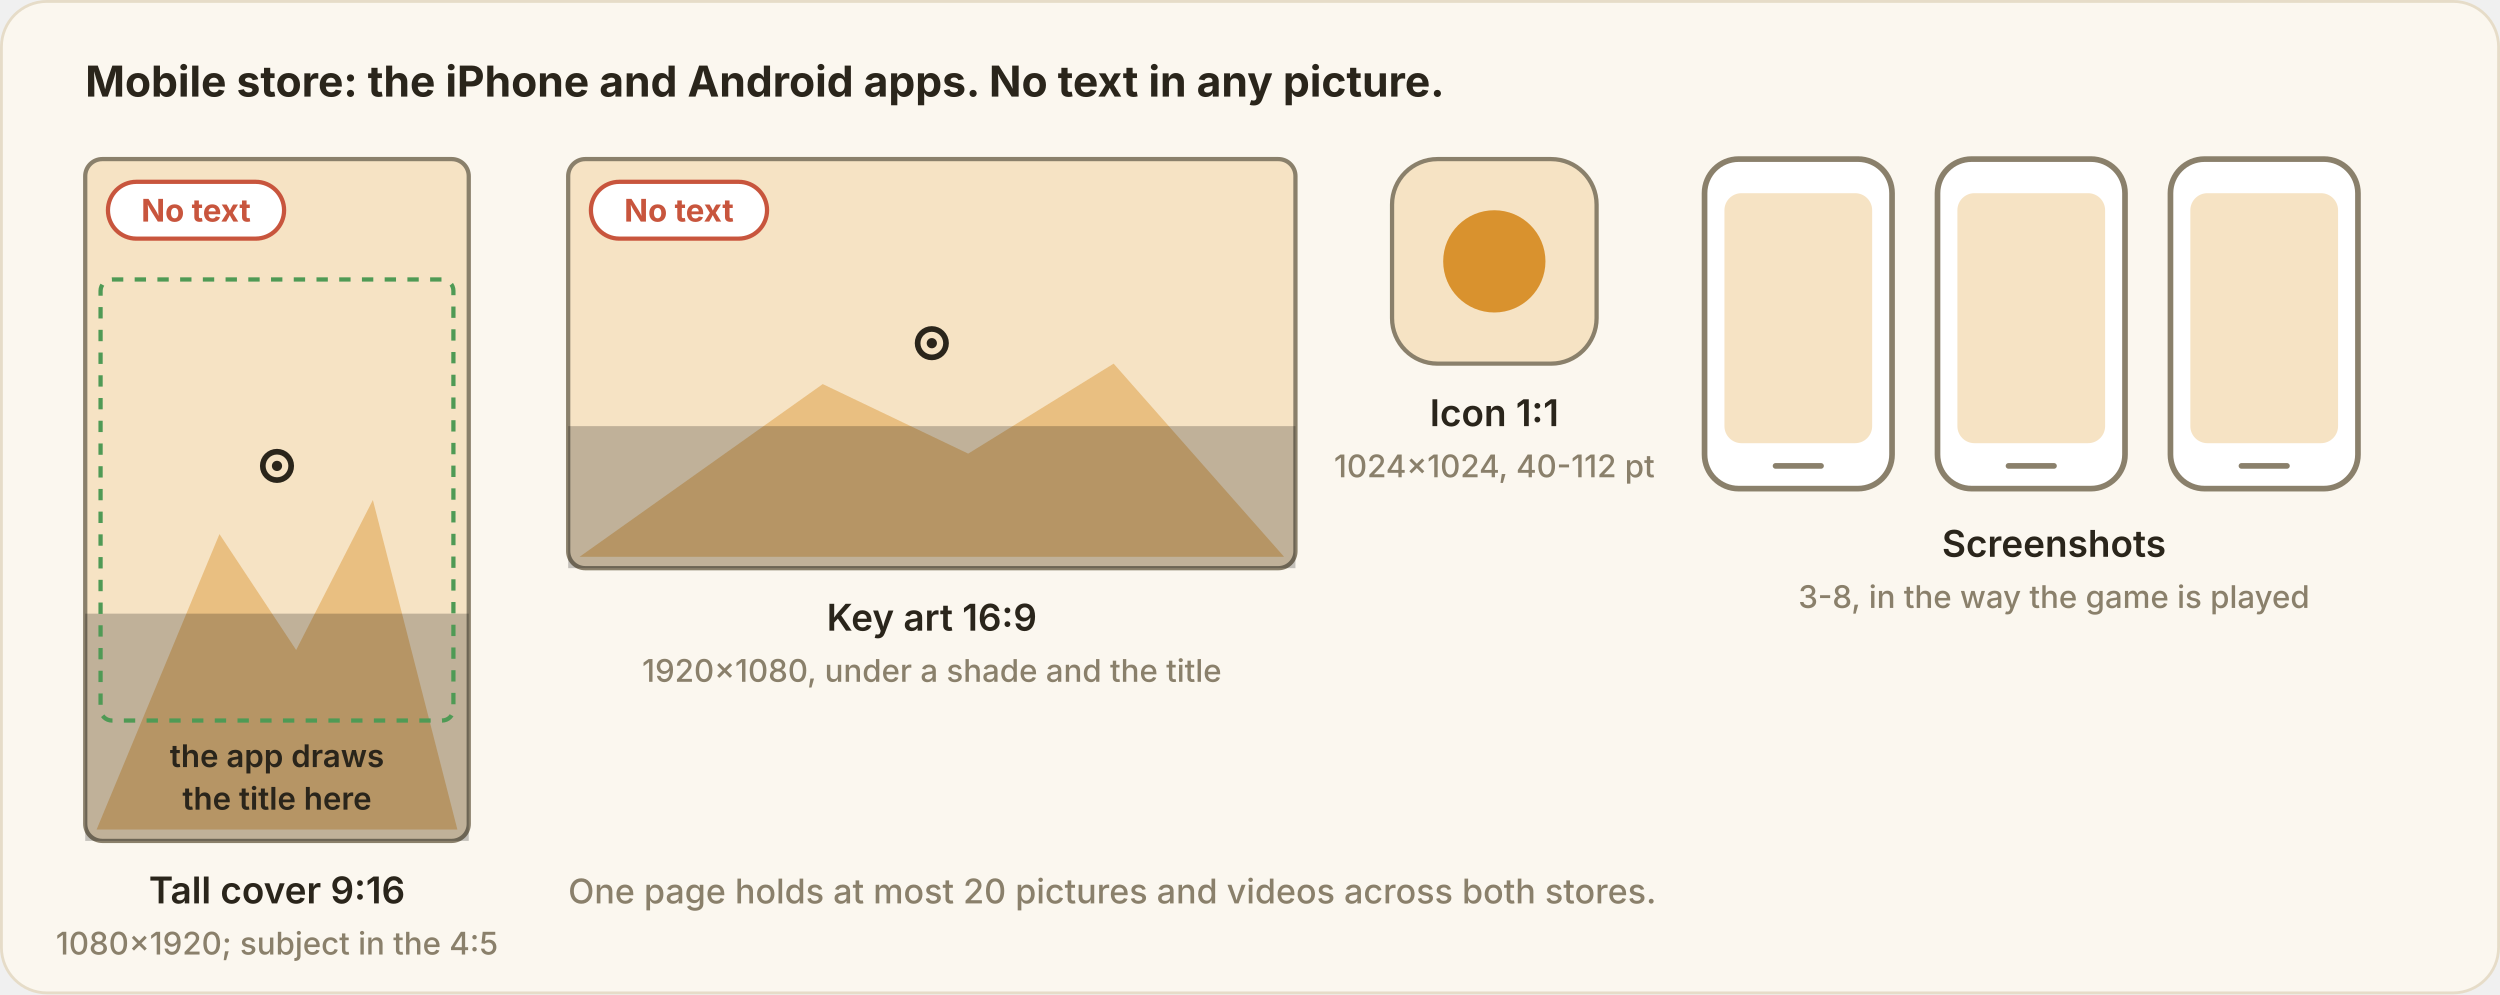
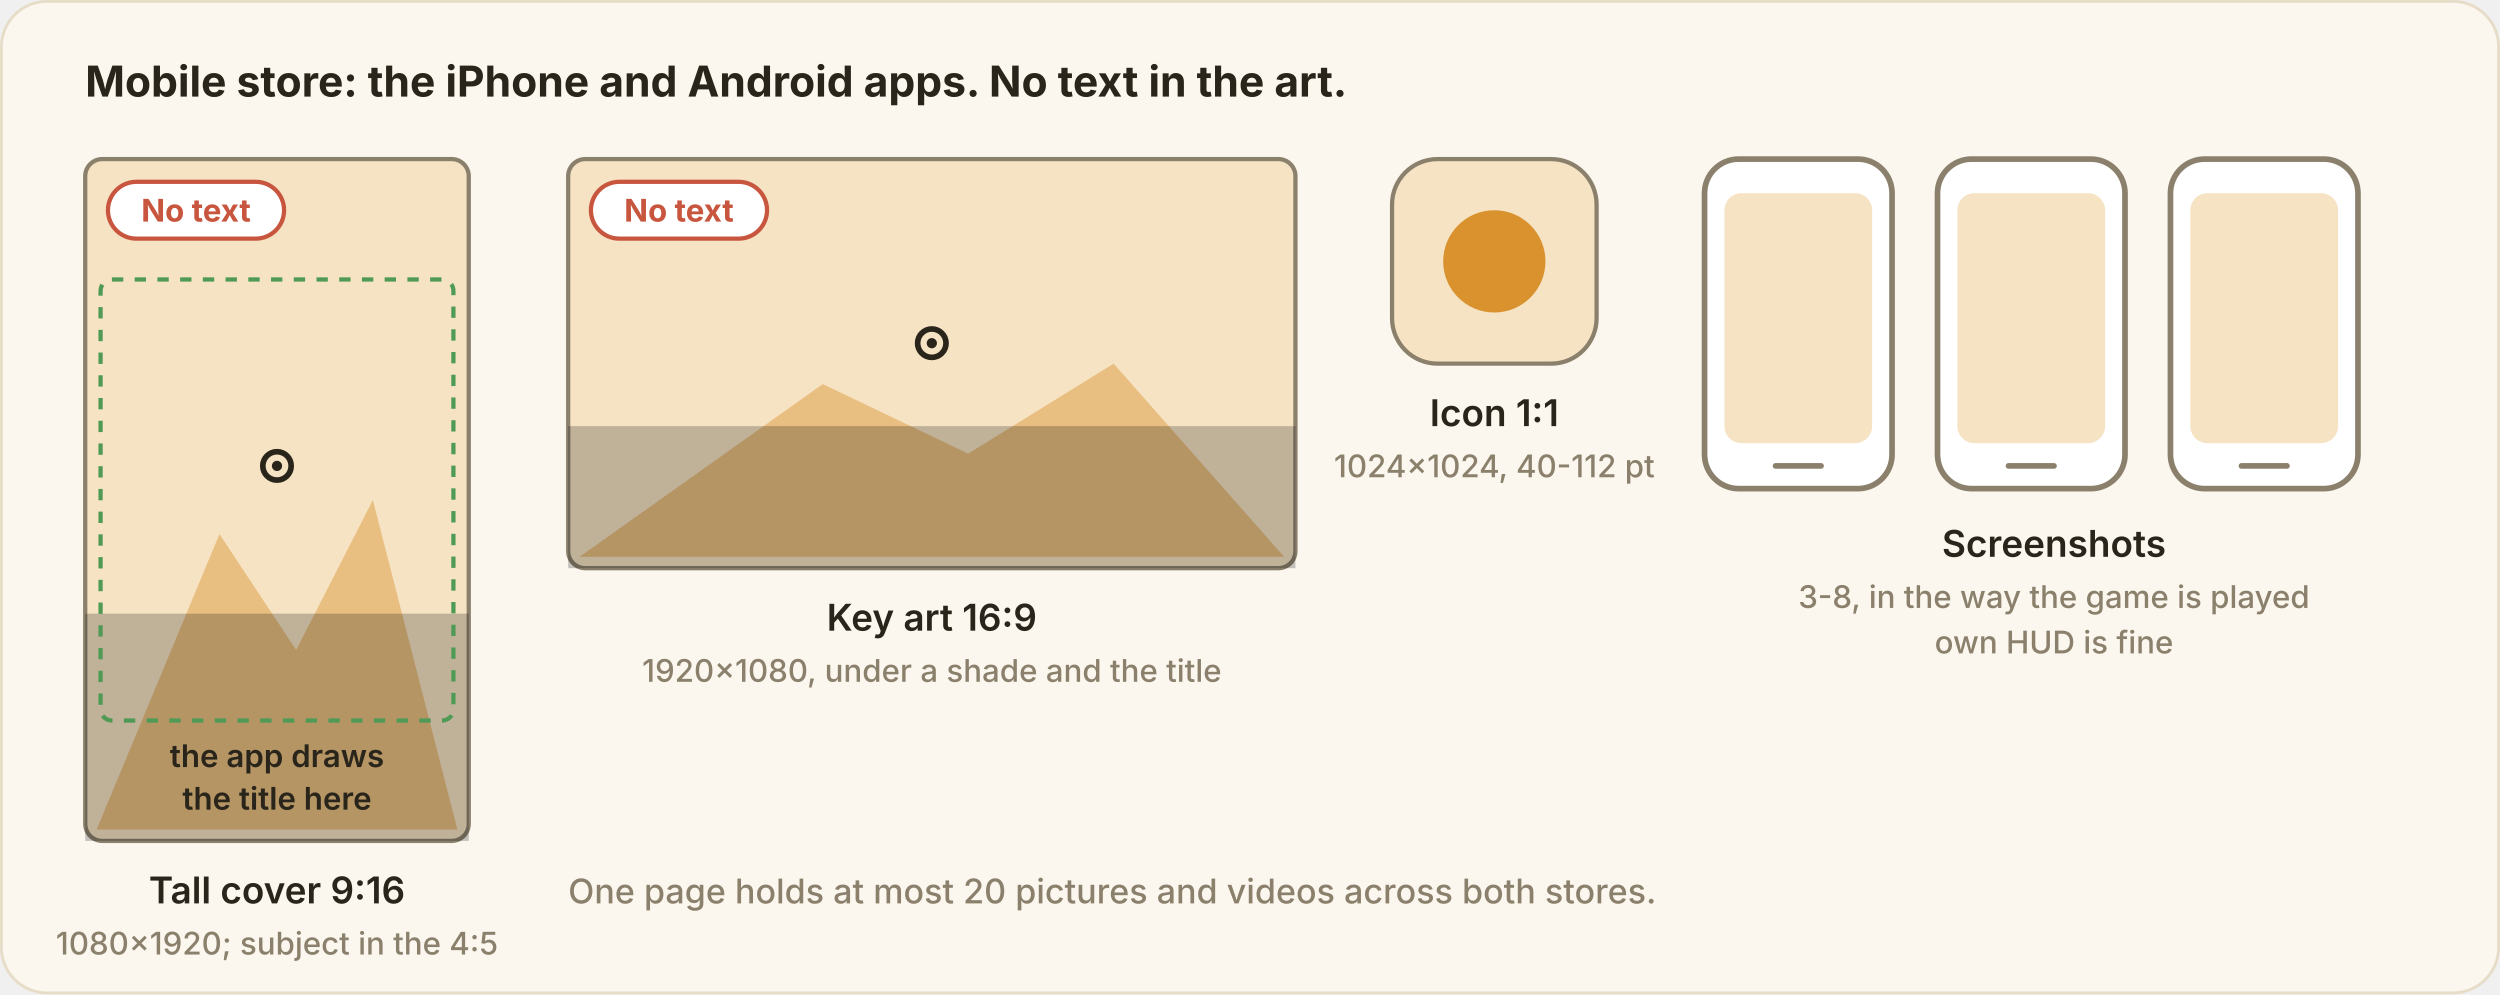
<svg xmlns="http://www.w3.org/2000/svg" viewBox="0 0 880 350" width="880" height="350" font-family="Inter, -apple-system, 'Segoe UI', Helvetica, Arial, sans-serif">
  <rect x="0.5" y="0.5" width="879" height="349" rx="16" fill="#fbf7ef" stroke="#e6dcc8" />
-   <text x="30" y="34" font-size="15" font-weight="700" fill="#2a251b" text-anchor="start" opacity="1">Mobile store: the iPhone and Android apps. No text in any picture.</text>
+   <text x="30" y="34" font-size="15" font-weight="700" fill="#2a251b" text-anchor="start" opacity="1">Mobile store: the iPhone and Android apps. No text in the art.</text>
  <rect x="30" y="56" width="135" height="240" rx="6" fill="#f6e3c4" stroke="#8a806b" stroke-width="1.5" opacity="1" />
  <path d="M 34 292 L 77.25 188.0 L 104.25 228.8 L 131.25 176.0 L 161 292 z" fill="#d9922e" opacity="0.45" />
  <circle cx="97.5" cy="164.0" r="5" fill="none" stroke="#2a251b" stroke-width="2" />
  <circle cx="97.5" cy="164.0" r="1.8" fill="#2a251b" />
  <rect x="30" y="216.0" width="135" height="80.0" rx="0" fill="#000000" opacity="0.22" />
  <text x="97.5" y="270" font-size="11" font-weight="600" fill="#2a251b" text-anchor="middle" opacity="1">the app draws</text>
  <text x="97.5" y="285" font-size="11" font-weight="600" fill="#2a251b" text-anchor="middle" opacity="1">the title here</text>
  <rect x="35.4" y="98.375" width="124.2" height="155.25" rx="4" fill="none" stroke="#4f9a55" stroke-width="1.5" stroke-dasharray="4 4" opacity="1" />
  <rect x="38" y="64" width="62" height="20" rx="10" fill="#ffffff" stroke="#c8553d" stroke-width="1.5" opacity="1" />
  <text x="69" y="78" font-size="11" font-weight="700" fill="#c8553d" text-anchor="middle" opacity="1">No text</text>
  <text x="97.5" y="318" font-size="13" font-weight="600" fill="#2a251b" text-anchor="middle" opacity="1">Tall cover 9:16</text>
  <text x="97.5" y="336" font-size="11" font-weight="500" fill="#8a806b" text-anchor="middle" opacity="1">1080×1920; subject in the 4:5</text>
  <rect x="200" y="56" width="256" height="144" rx="6" fill="#f6e3c4" stroke="#8a806b" stroke-width="1.5" opacity="1" />
  <path d="M 204 196 L 289.6 135.2 L 340.8 159.68 L 392.0 128.0 L 452 196 z" fill="#d9922e" opacity="0.45" />
  <circle cx="328.0" cy="120.8" r="5" fill="none" stroke="#2a251b" stroke-width="2" />
  <circle cx="328.0" cy="120.8" r="1.8" fill="#2a251b" />
  <rect x="200" y="150" width="256" height="50" rx="0" fill="#000000" opacity="0.22" />
  <rect x="208" y="64" width="62" height="20" rx="10" fill="#ffffff" stroke="#c8553d" stroke-width="1.5" opacity="1" />
  <text x="239" y="78" font-size="11" font-weight="700" fill="#c8553d" text-anchor="middle" opacity="1">No text</text>
  <text x="328" y="222" font-size="13" font-weight="600" fill="#2a251b" text-anchor="middle" opacity="1">Key art 16:9</text>
  <text x="328" y="240" font-size="11" font-weight="500" fill="#8a806b" text-anchor="middle" opacity="1">1920×1080, under a shade and the title</text>
  <rect x="490" y="56" width="72" height="72" rx="16" fill="#f6e3c4" stroke="#8a806b" stroke-width="1.5" opacity="1" />
  <circle cx="526" cy="92" r="18" fill="#d9922e" />
  <text x="526" y="150" font-size="13" font-weight="600" fill="#2a251b" text-anchor="middle" opacity="1">Icon 1:1</text>
  <text x="526" y="168" font-size="11" font-weight="500" fill="#8a806b" text-anchor="middle" opacity="1">1024×1024, 40-112 pt</text>
  <rect x="600" y="56" width="66" height="116" rx="12" fill="#ffffff" stroke="#8a806b" stroke-width="2" opacity="1" />
  <rect x="607" y="68" width="52" height="88" rx="6" fill="#f6e3c4" opacity="1" />
  <line x1="625.0" y1="164" x2="641.0" y2="164" stroke="#8a806b" stroke-width="2" stroke-linecap="round" opacity="1" />
  <rect x="682" y="56" width="66" height="116" rx="12" fill="#ffffff" stroke="#8a806b" stroke-width="2" opacity="1" />
  <rect x="689" y="68" width="52" height="88" rx="6" fill="#f6e3c4" opacity="1" />
  <line x1="707.0" y1="164" x2="723.0" y2="164" stroke="#8a806b" stroke-width="2" stroke-linecap="round" opacity="1" />
  <rect x="764" y="56" width="66" height="116" rx="12" fill="#ffffff" stroke="#8a806b" stroke-width="2" opacity="1" />
  <rect x="771" y="68" width="52" height="88" rx="6" fill="#f6e3c4" opacity="1" />
  <line x1="789.0" y1="164" x2="805.0" y2="164" stroke="#8a806b" stroke-width="2" stroke-linecap="round" opacity="1" />
  <text x="723" y="196" font-size="13" font-weight="600" fill="#2a251b" text-anchor="middle" opacity="1">Screenshots</text>
  <text x="723" y="214" font-size="11" font-weight="500" fill="#8a806b" text-anchor="middle" opacity="1">3-8, in the way the game is played</text>
+   <text x="723" y="230" font-size="11" font-weight="500" fill="#8a806b" text-anchor="middle" opacity="1">own HUD is fine</text>
  <text x="200" y="318" font-size="12" font-weight="500" fill="#8a806b" text-anchor="start" opacity="1">One page holds at most 20 pictures and videos across both stores.</text>
</svg>
